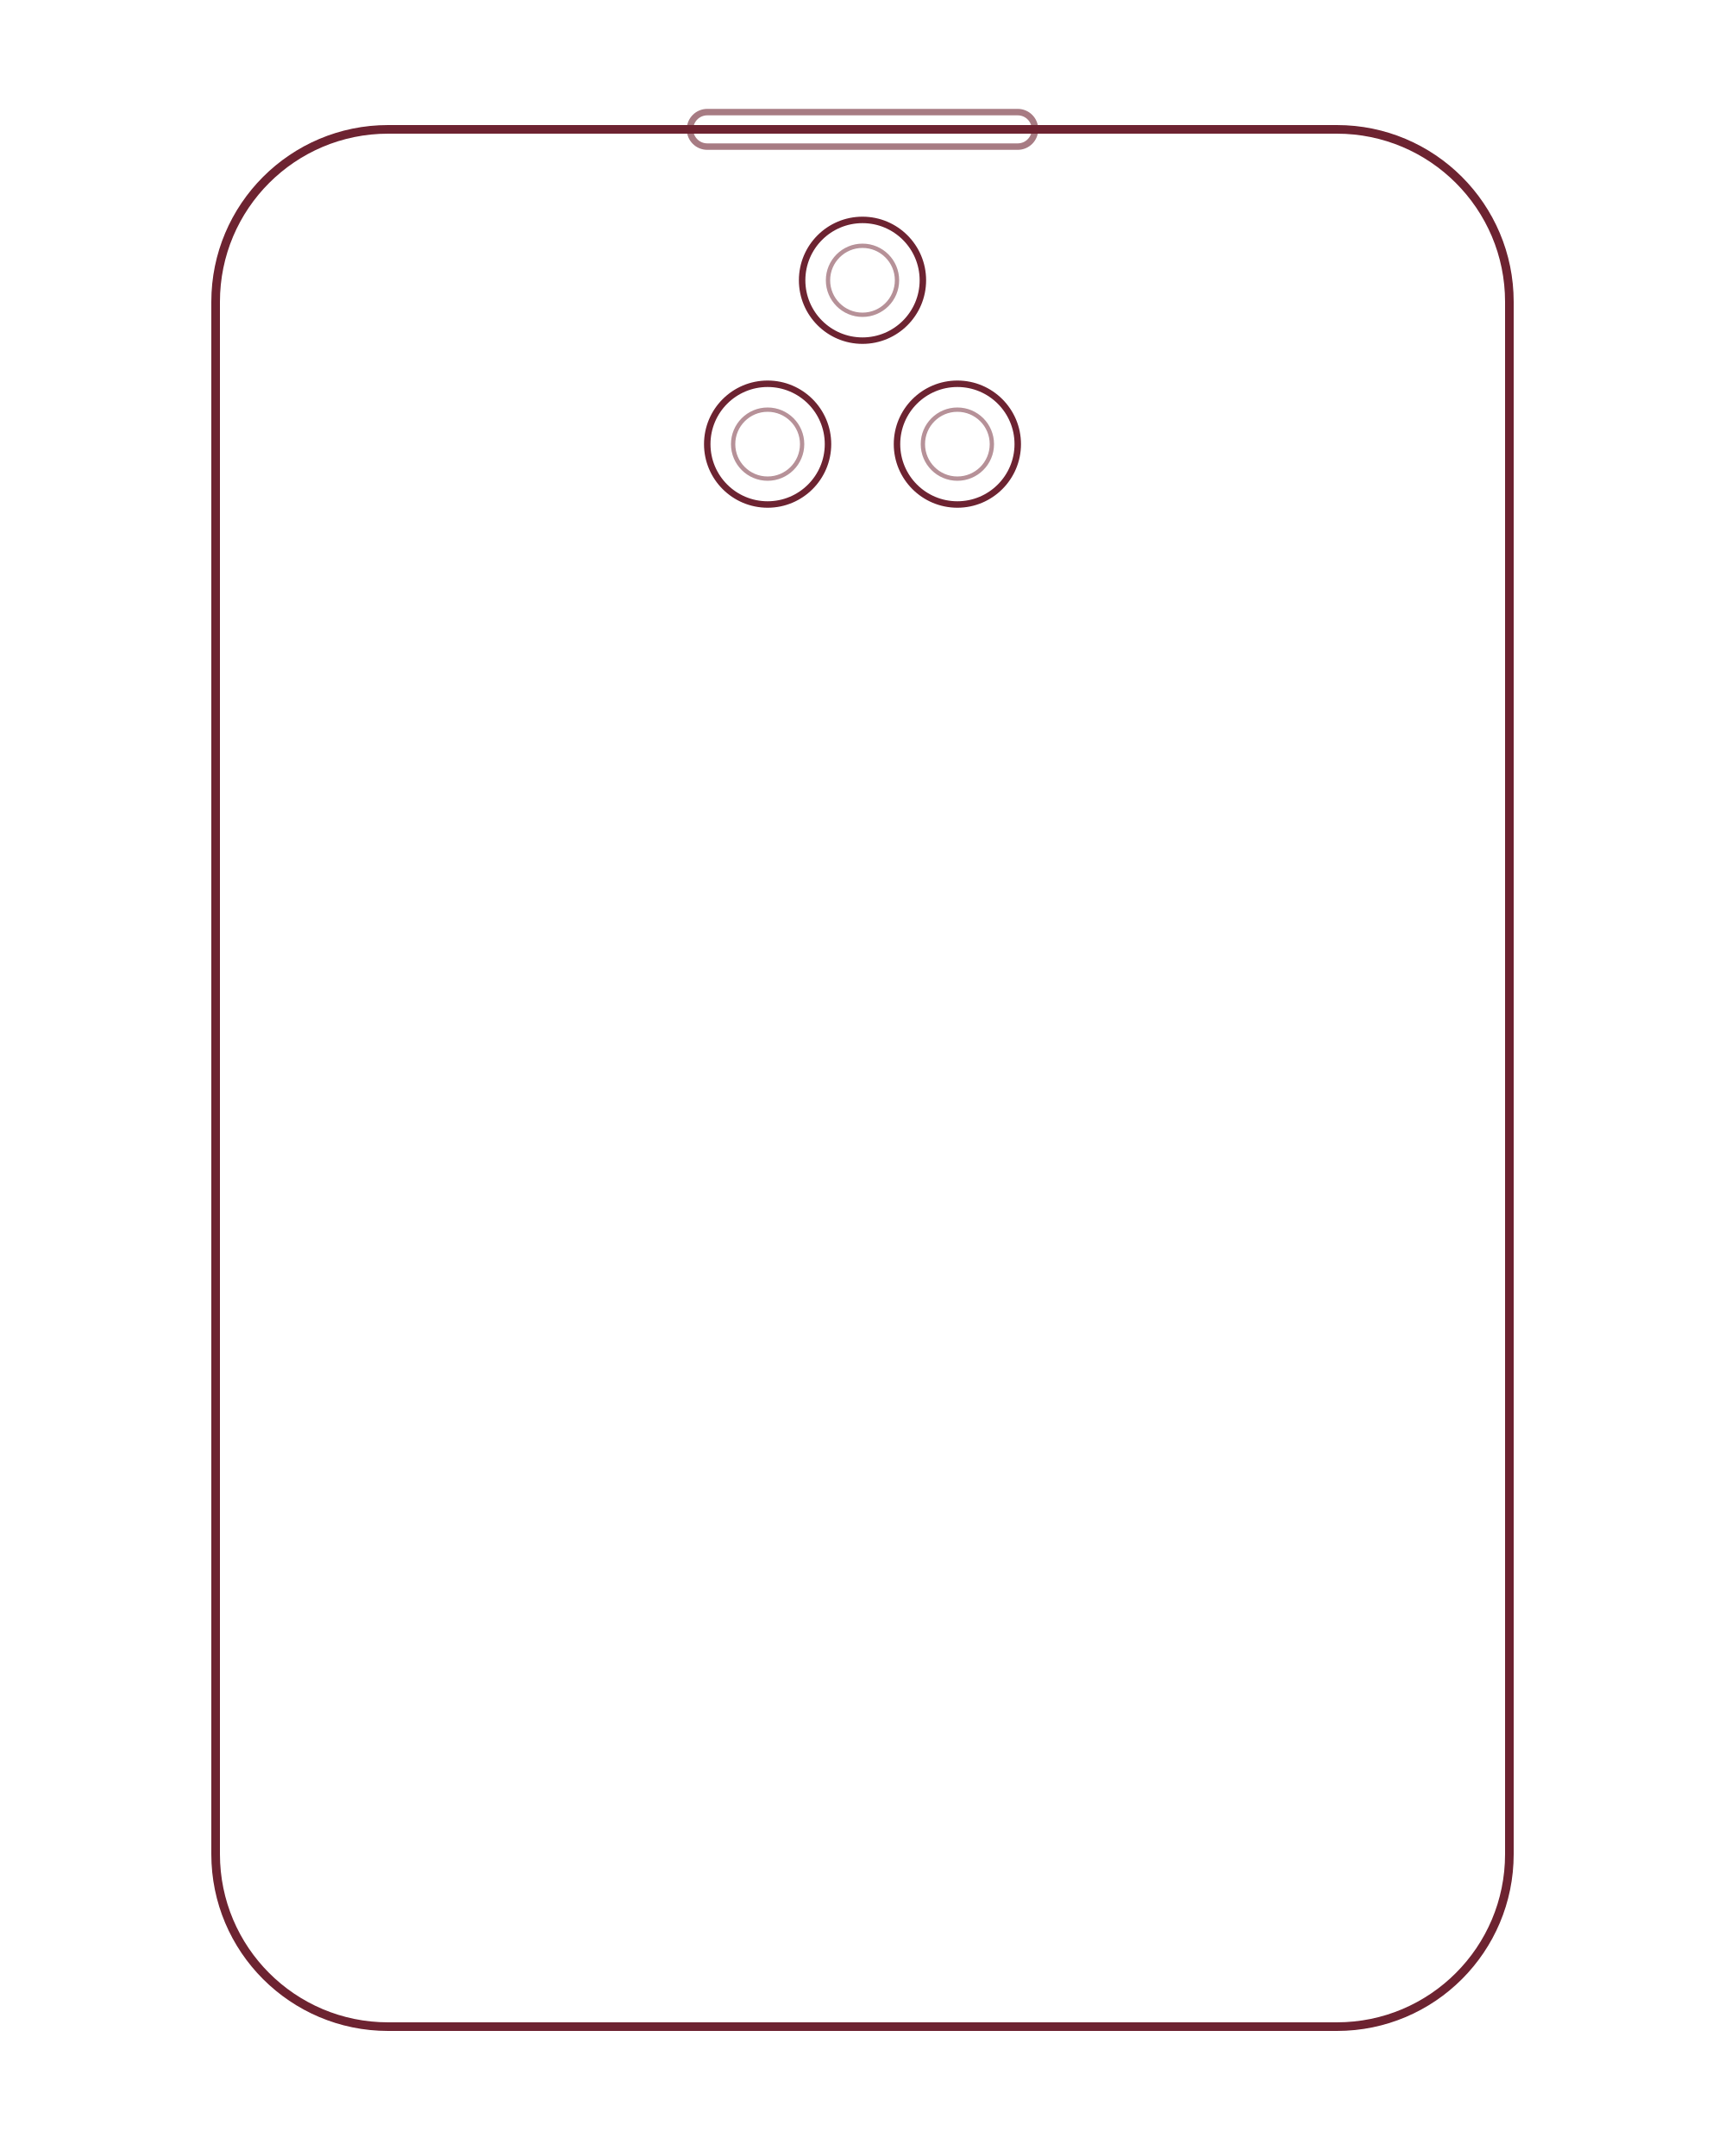
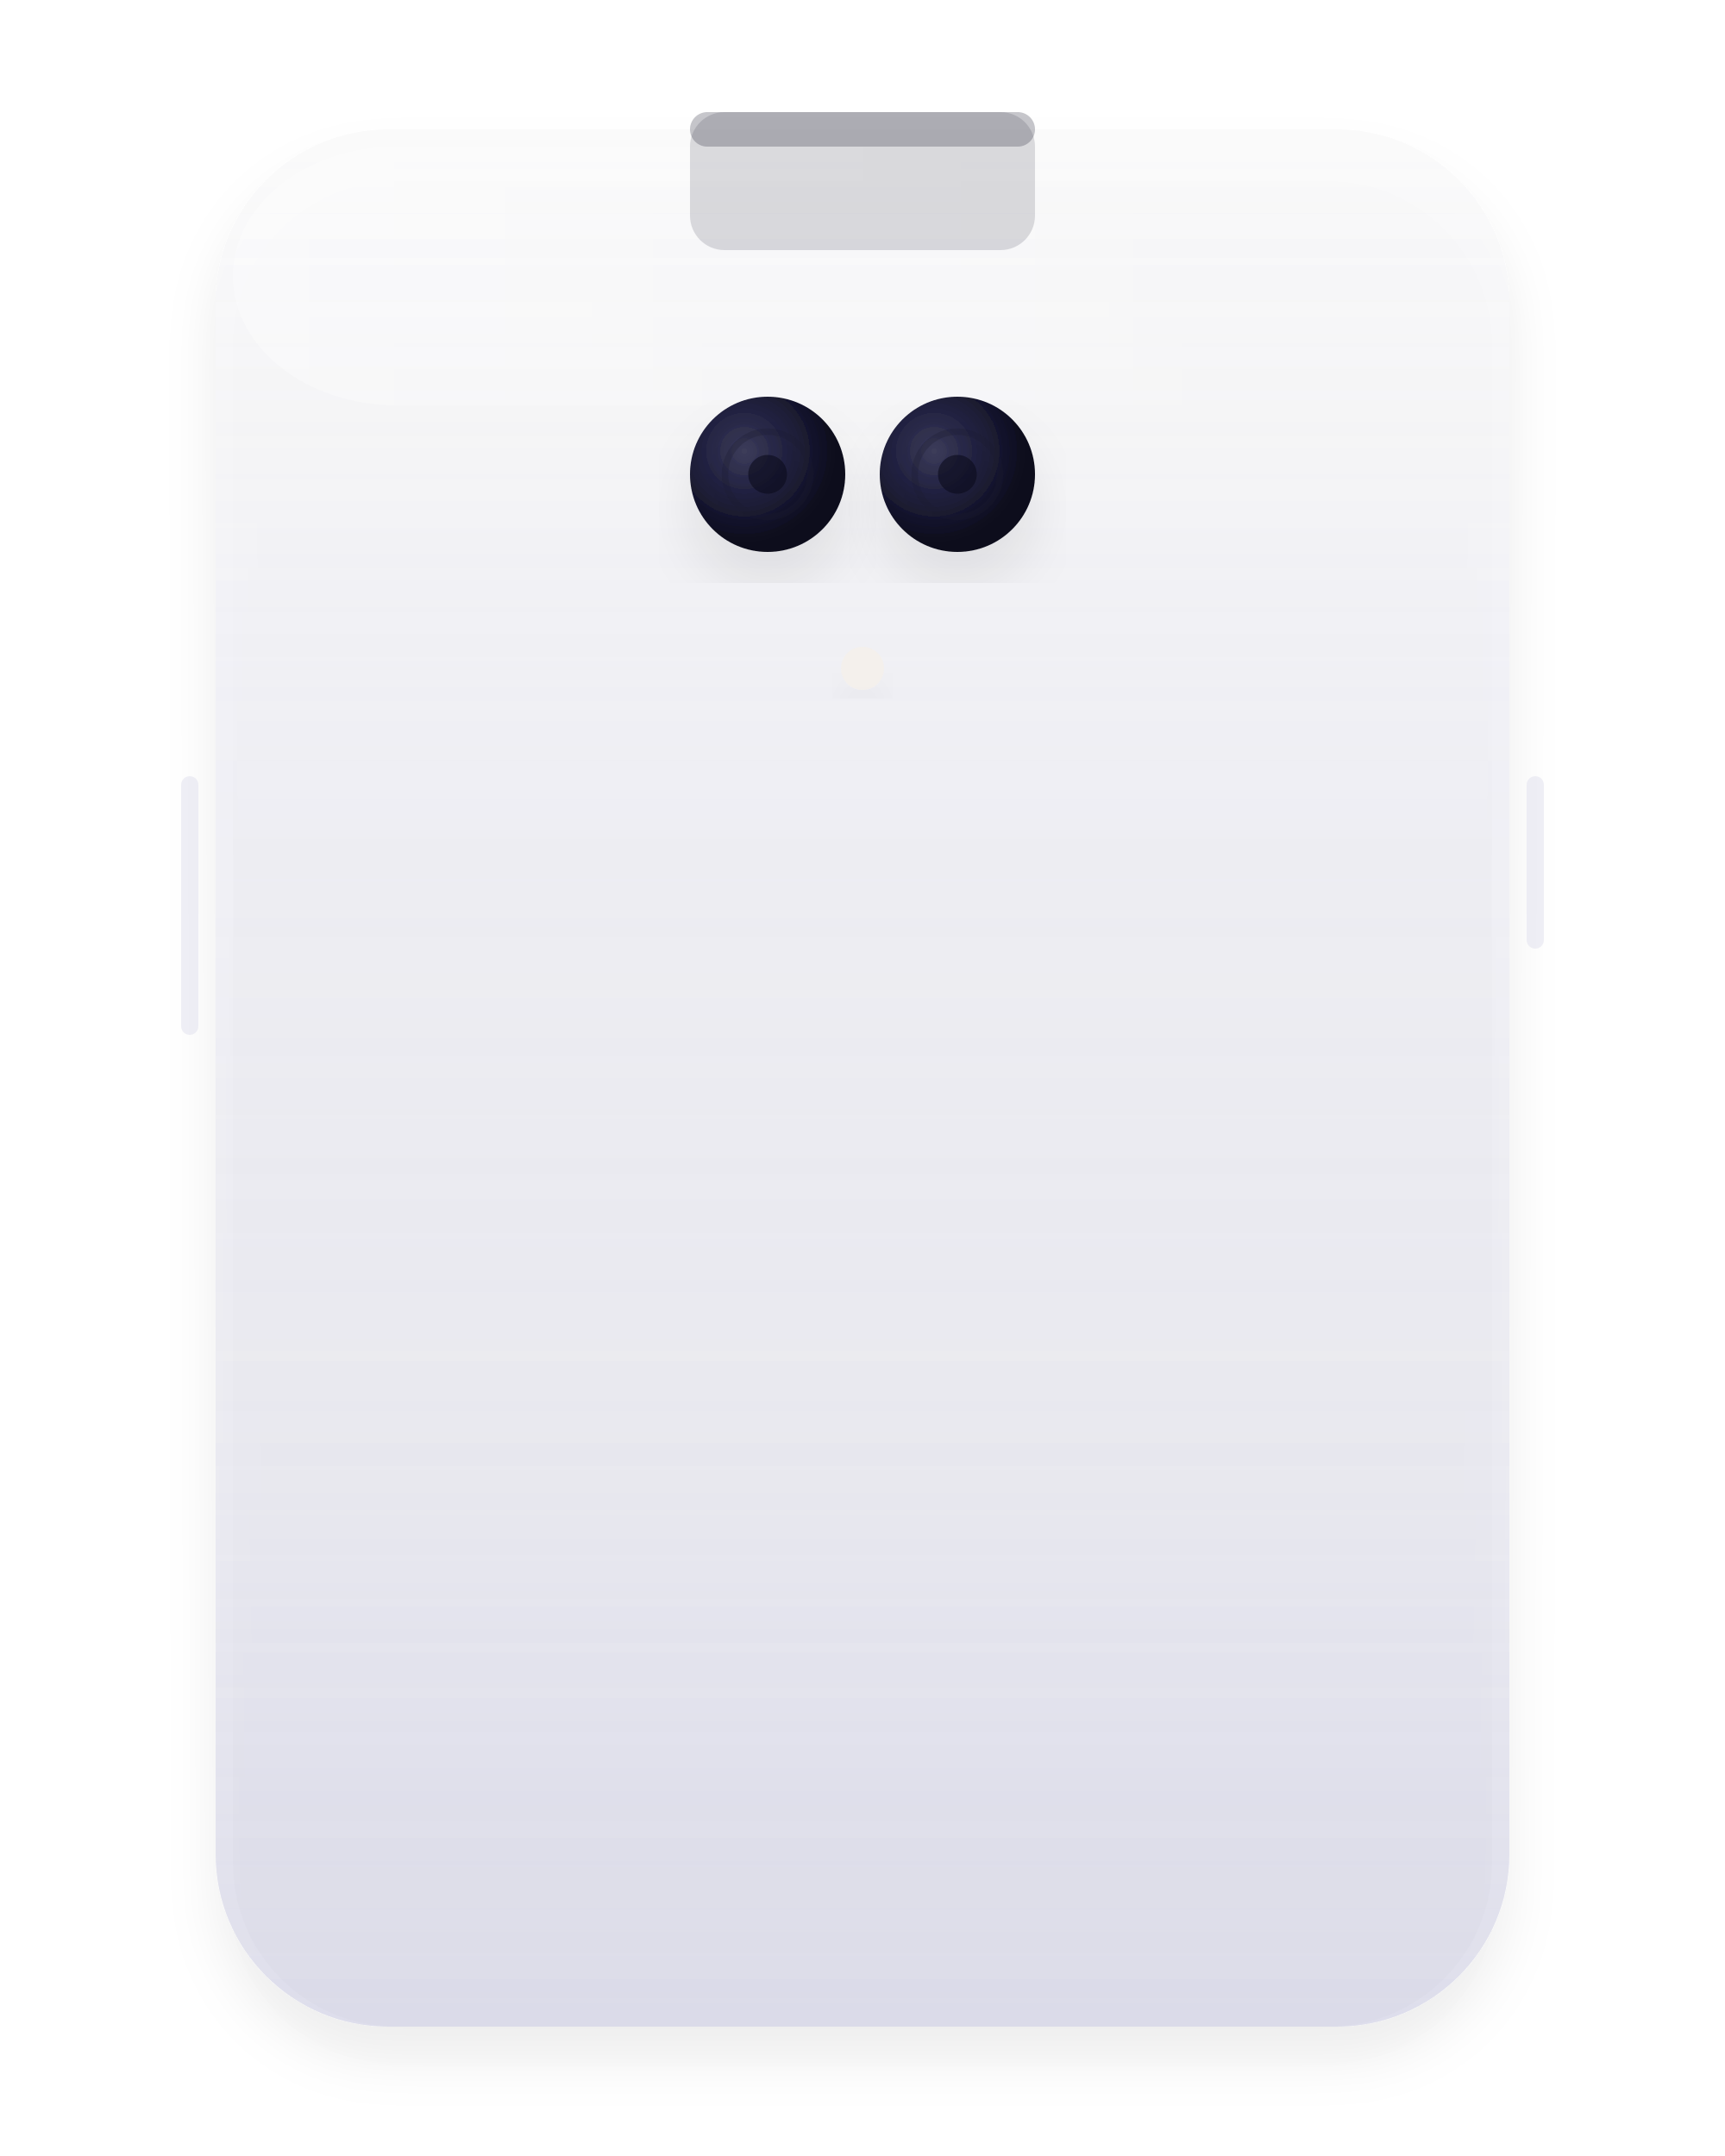
<svg xmlns="http://www.w3.org/2000/svg" viewBox="0 0 400 500" width="400" height="500" aria-hidden="true">
-   <rect x="50" y="30" width="300" height="440" rx="40" fill="none" stroke="#6d2331" stroke-width="2" />
-   <circle cx="200.0" cy="65" r="14" fill="none" stroke="#6d2331" stroke-width="1.5" />
-   <circle cx="200.0" cy="65" r="8" fill="none" stroke="#6d2331" stroke-width="1" opacity="0.5" />
-   <circle cx="178.0" cy="103" r="14" fill="none" stroke="#6d2331" stroke-width="1.5" />
-   <circle cx="178.0" cy="103" r="8" fill="none" stroke="#6d2331" stroke-width="1" opacity="0.5" />
-   <circle cx="222.0" cy="103" r="14" fill="none" stroke="#6d2331" stroke-width="1.5" />
-   <circle cx="222.0" cy="103" r="8" fill="none" stroke="#6d2331" stroke-width="1" opacity="0.5" />
-   <rect x="160.0" y="26" width="80" height="8" rx="4.0" fill="none" stroke="#6d2331" stroke-width="1.5" opacity="0.6" />
+   <defs>
+     <linearGradient id="phoneBodyGrad_iphone-14-plus" x1="0%" y1="0%" x2="0%" y2="100%">
+       <stop offset="0%" stop-color="#fafafa" stop-opacity="0.95" />
+       <stop offset="30%" stop-color="#f0f0f5" stop-opacity="0.9" />
+       <stop offset="70%" stop-color="#e8e8f0" stop-opacity="0.85" />
+       <stop offset="100%" stop-color="#d8d8e8" stop-opacity="0.8" />
+     </linearGradient>
+     <radialGradient id="lensGrad_iphone-14-plus" cx="35%" cy="35%" r="60%">
+       <stop offset="0%" stop-color="#2a2a4a" stop-opacity="0.9" />
+       <stop offset="40%" stop-color="#1a1a3a" stop-opacity="0.95" />
+       <stop offset="100%" stop-color="#0a0a1a" stop-opacity="1" />
+     </radialGradient>
+     <filter id="phoneShadow_iphone-14-plus" x="-20%" y="-20%" width="140%" height="140%">
+       <feDropShadow dx="0" dy="8" stdDeviation="6" flood-color="#000000" flood-opacity="0.08" />
+     </filter>
+     <linearGradient id="phoneBodyGrad_iphone-14-plus_highlight" x1="0%" y1="0%" x2="100%" y2="0%">
+       <stop offset="0%" stop-color="#ffffff" stop-opacity="0.3" />
+       <stop offset="50%" stop-color="#ffffff" stop-opacity="0.1" />
+       <stop offset="100%" stop-color="#ffffff" stop-opacity="0" />
+     </linearGradient>
+   </defs>
+   <rect x="54" y="42" width="292" height="428" rx="38" fill="#000000" opacity="0.06" filter="url(#phoneShadow_iphone-14-plus)" />
+   <rect x="50" y="30" width="300" height="440" rx="40" fill="url(#phoneBodyGrad_iphone-14-plus)" filter="url(#phoneShadow_iphone-14-plus)" />
+   <rect x="54" y="34" width="292" height="60" rx="38" fill="url(#phoneBodyGrad_iphone-14-plus_highlight)" />
+   <rect x="160" y="26" width="80" height="32" rx="8" fill="#1a1a2e" opacity="0.15" />
+   <rect x="160" y="26" width="80" height="8" rx="4" fill="#1a1a2e" opacity="0.25" />
+   <circle cx="178" cy="110" r="18" fill="url(#lensGrad_iphone-14-plus)" filter="url(#phoneShadow_iphone-14-plus)" />
+   <circle cx="178" cy="110" r="9.9" fill="none" stroke="#1a1a2e" stroke-width="1.5" opacity="0.3" />
+   <circle cx="178" cy="110" r="4.5" fill="#0a0a1a" opacity="0.6" />
+   <circle cx="222" cy="110" r="18" fill="url(#lensGrad_iphone-14-plus)" filter="url(#phoneShadow_iphone-14-plus)" />
+   <circle cx="222" cy="110" r="9.9" fill="none" stroke="#1a1a2e" stroke-width="1.5" opacity="0.3" />
+   <circle cx="222" cy="110" r="4.5" fill="#0a0a1a" opacity="0.6" />
+   <circle cx="200" cy="155" r="5" fill="#f5f0e8" opacity="0.7" filter="url(#phoneShadow_iphone-14-plus)" />
+   <rect x="42" y="180" width="4" height="60" rx="2" fill="#d8d8e8" opacity="0.4" />
+   <rect x="354" y="180" width="4" height="40" rx="2" fill="#d8d8e8" opacity="0.4" />
</svg>
